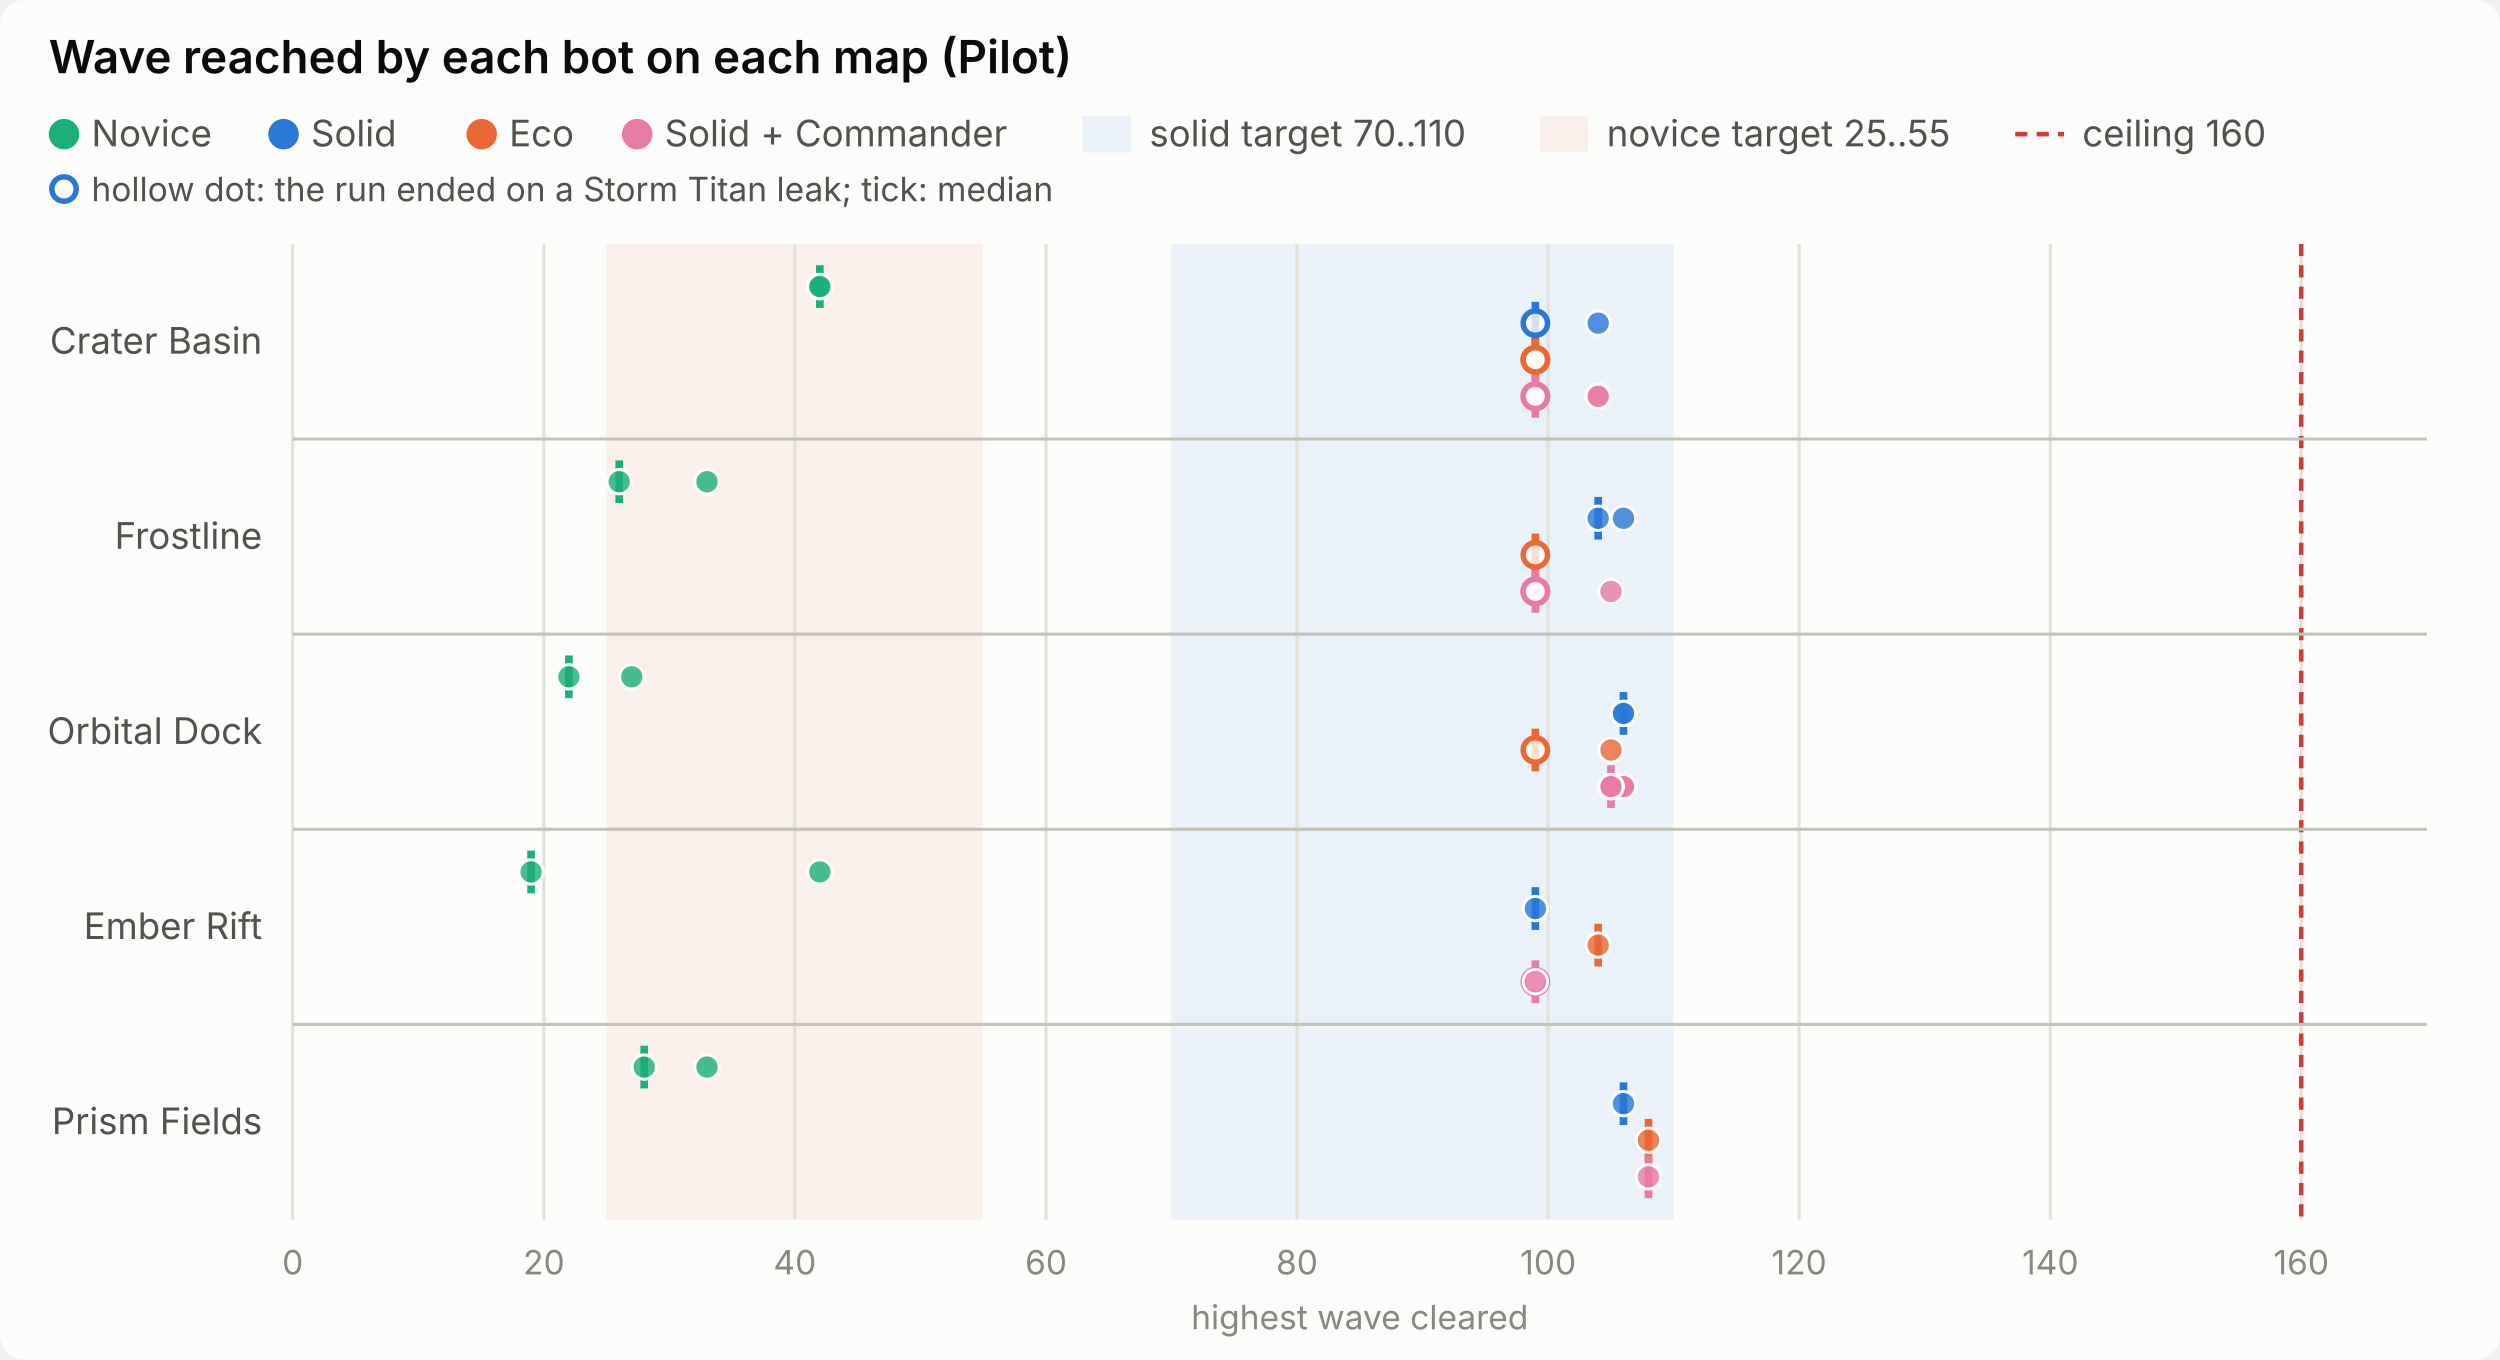
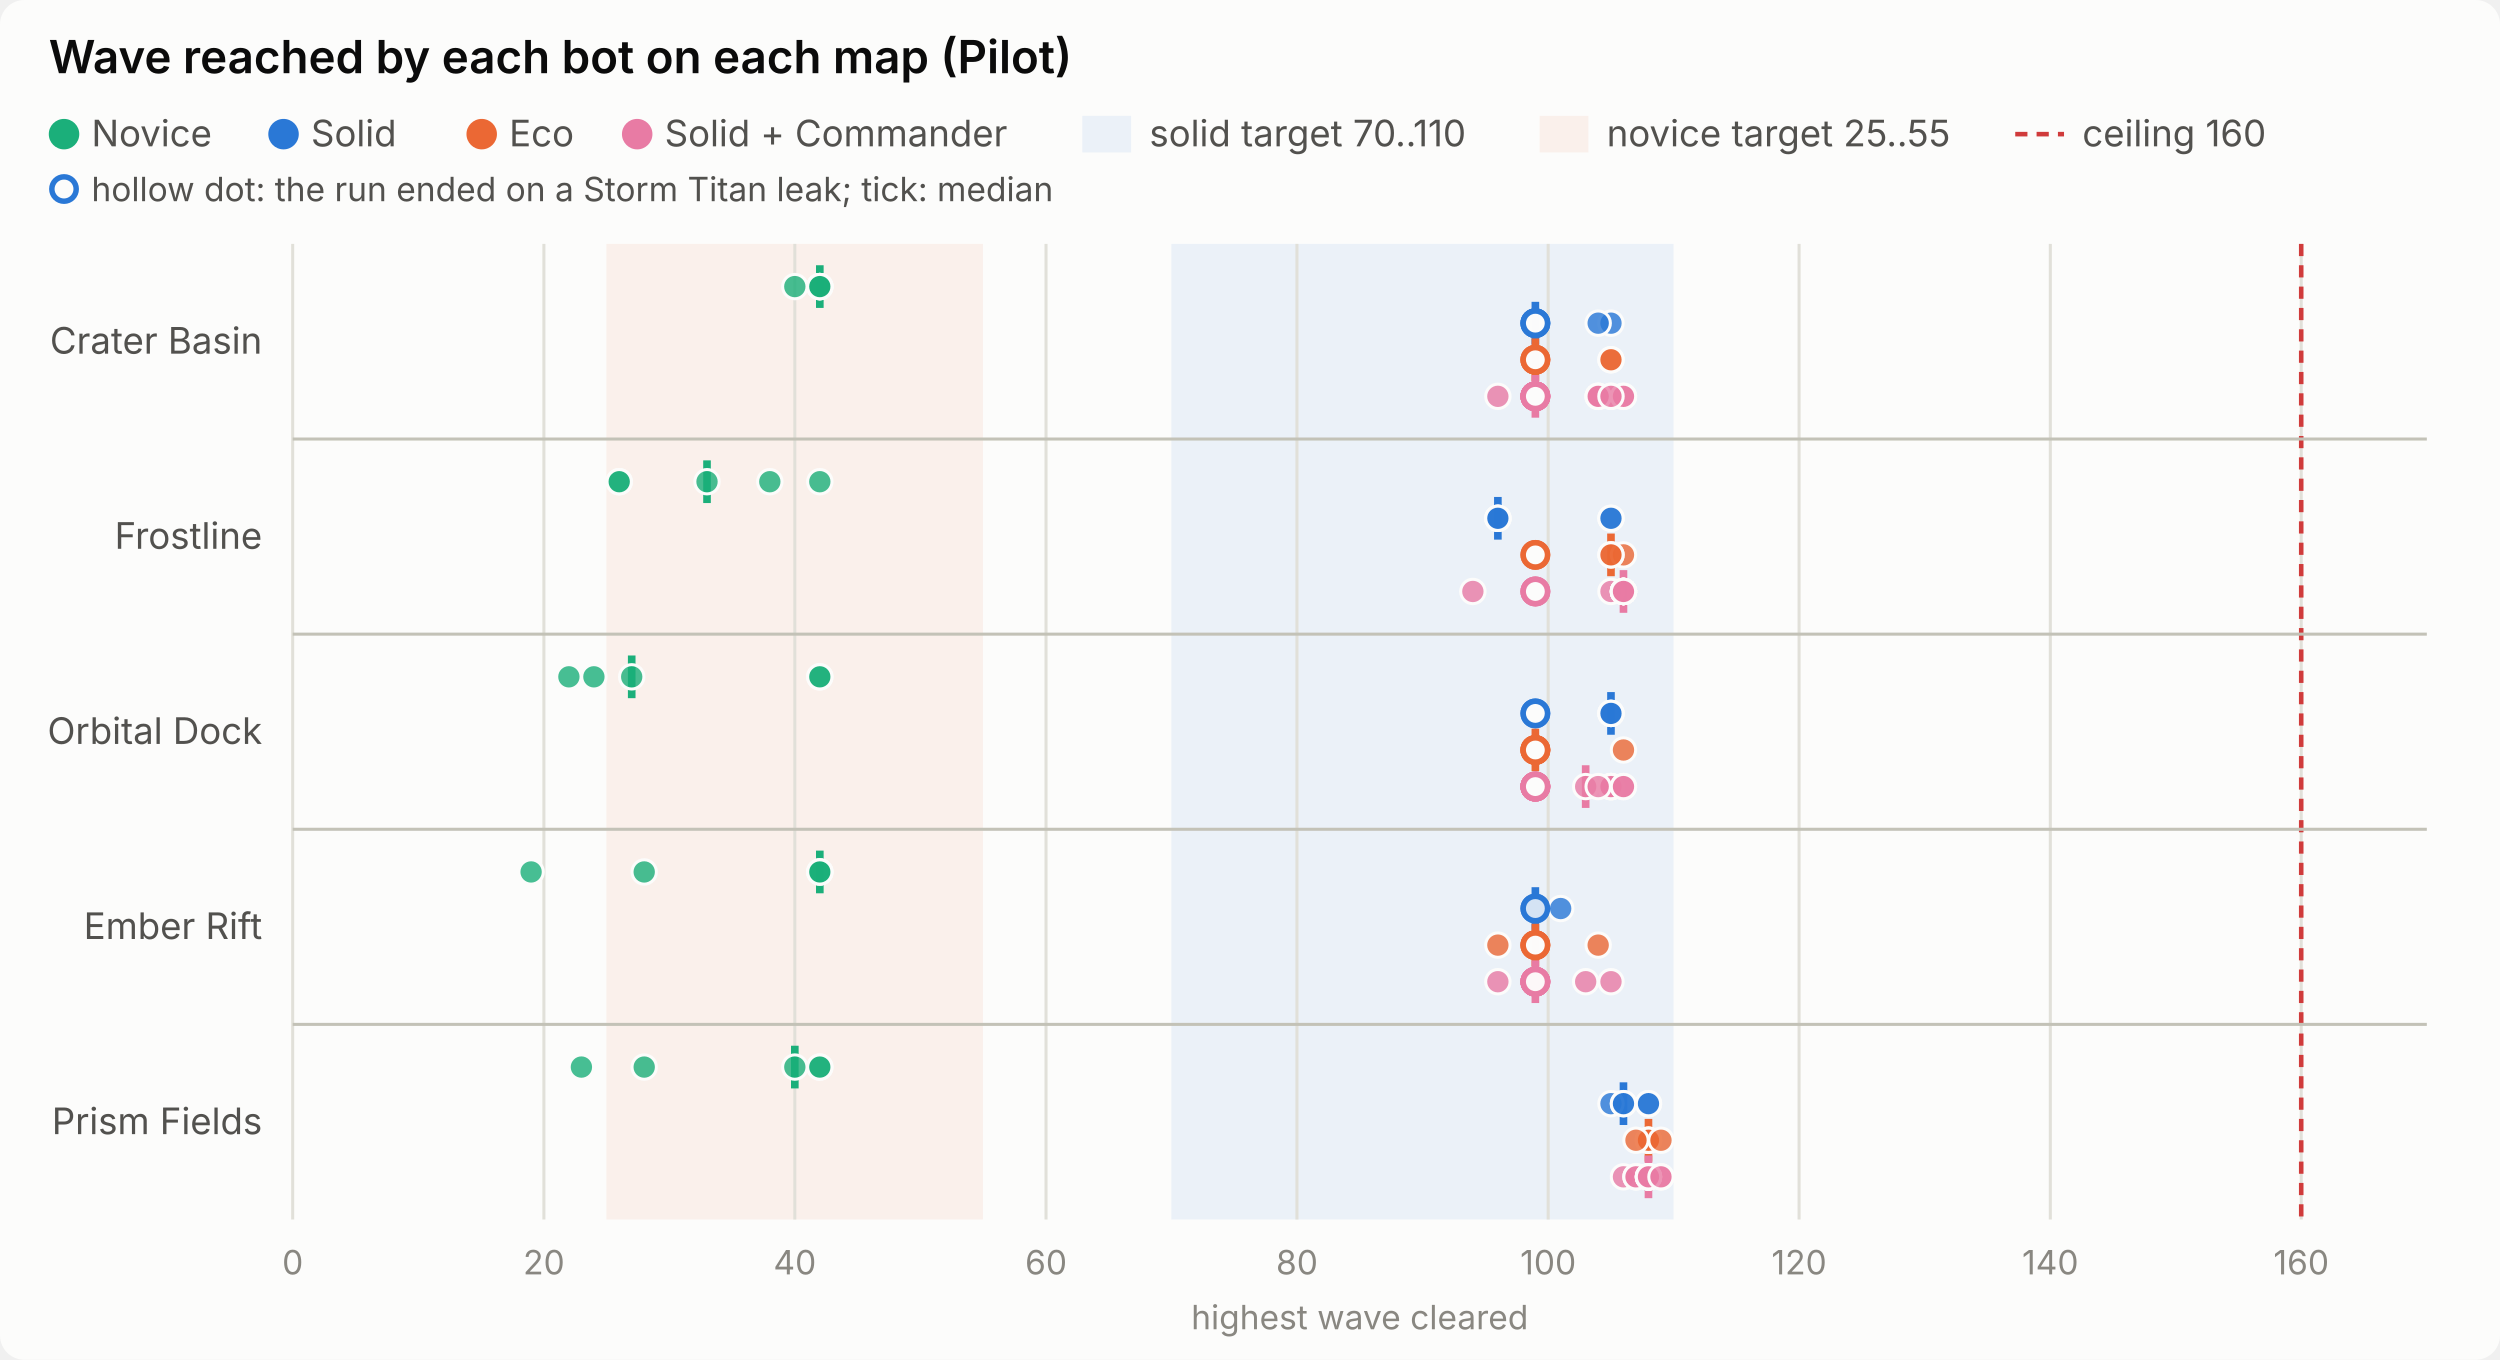
<svg xmlns="http://www.w3.org/2000/svg" viewBox="0 0 820 446" width="820" height="446" role="img" aria-labelledby="t d">
  <style>
  .bg{fill:#fcfcfb} .t1{fill:#0b0b0b} .t2{fill:#52514e} .tm{fill:#898781}
  .grid{stroke:#e1e0d9;stroke-width:1} .axis{stroke:#c3c2b7;stroke-width:1}
  .band{fill:#2a78d6;fill-opacity:.08} .band2{fill:#eb6834;fill-opacity:.08} .limit{stroke:#d03b3b;stroke-width:1.5;stroke-dasharray:4 3}
  .s1{stroke:#2a78d6} .s2{stroke:#eb6834} .s3{stroke:#1baf7a} .s4{stroke:#eda100} .s5{stroke:#e87ba4}
  .d1{fill:#2a78d6} .d2{fill:#eb6834} .d3{fill:#1baf7a} .d4{fill:#eda100} .d5{fill:#e87ba4}
  polyline{fill:none} .ring{stroke:#fcfcfb} .bgfill{fill:#fcfcfb} .hit{fill:transparent;stroke:none}
  text{font-family:system-ui,-apple-system,"Segoe UI",sans-serif}
  @media (prefers-color-scheme: dark){
    .bg{fill:#1a1a19} .t1{fill:#ffffff} .t2{fill:#c3c2b7}
    .grid{stroke:#2c2c2a} .axis{stroke:#383835} .ring{stroke:#1a1a19} .bgfill{fill:#1a1a19}
    .s1{stroke:#3987e5} .s2{stroke:#d95926} .s3{stroke:#199e70} .s4{stroke:#c98500} .s5{stroke:#d55181}
    .d1{fill:#3987e5} .d2{fill:#d95926} .d3{fill:#199e70} .d4{fill:#c98500} .d5{fill:#d55181}
  }</style>
  <rect class="bg" x="0" y="0" width="820" height="446" rx="8" />
  <text class="t1" x="16.0" y="24.0" font-size="15" text-anchor="start" font-weight="600">Wave reached by each bot on each map (Pilot)</text>
  <circle class="d3" cx="21" cy="44" r="5" />
  <text class="t2" x="30.0" y="48.0" font-size="12" text-anchor="start">Novice</text>
  <circle class="d1" cx="93" cy="44" r="5" />
  <text class="t2" x="102.0" y="48.0" font-size="12" text-anchor="start">Solid</text>
  <circle class="d2" cx="158" cy="44" r="5" />
  <text class="t2" x="167.0" y="48.0" font-size="12" text-anchor="start">Eco</text>
  <circle class="d5" cx="209" cy="44" r="5" />
  <text class="t2" x="218.0" y="48.0" font-size="12" text-anchor="start">Solid + Commander</text>
  <rect class="band" x="355" y="38" width="16" height="12" />
  <text class="t2" x="377.0" y="48.0" font-size="12" text-anchor="start">solid target 70..110</text>
  <rect class="band2" x="505" y="38" width="16" height="12" />
  <text class="t2" x="527.0" y="48.0" font-size="12" text-anchor="start">novice target 25..55</text>
  <line class="limit" x1="661.0" y1="44.0" x2="677.0" y2="44.0" />
  <text class="t2" x="683.0" y="48.0" font-size="12" text-anchor="start">ceiling 160</text>
  <circle class="s1 bgfill" cx="21" cy="62" r="4" stroke-width="1.8" />
  <text class="t2" x="30.0" y="66.0" font-size="11" text-anchor="start">hollow dot: the run ended on a Storm Titan leak; tick: median</text>
  <rect class="band2" x="198.9" y="80" width="123.5" height="320" />
  <rect class="band" x="384.2" y="80" width="164.7" height="320" />
  <line class="grid" x1="96.0" y1="80.0" x2="96.0" y2="400.0" />
  <text class="tm" x="96.0" y="418.0" font-size="11" text-anchor="middle">0</text>
  <line class="grid" x1="178.4" y1="80.0" x2="178.4" y2="400.0" />
  <text class="tm" x="178.4" y="418.0" font-size="11" text-anchor="middle">20</text>
  <line class="grid" x1="260.7" y1="80.0" x2="260.7" y2="400.0" />
  <text class="tm" x="260.7" y="418.0" font-size="11" text-anchor="middle">40</text>
  <line class="grid" x1="343.1" y1="80.0" x2="343.1" y2="400.0" />
  <text class="tm" x="343.1" y="418.0" font-size="11" text-anchor="middle">60</text>
  <line class="grid" x1="425.4" y1="80.0" x2="425.4" y2="400.0" />
  <text class="tm" x="425.4" y="418.0" font-size="11" text-anchor="middle">80</text>
  <line class="grid" x1="507.8" y1="80.0" x2="507.8" y2="400.0" />
  <text class="tm" x="507.8" y="418.0" font-size="11" text-anchor="middle">100</text>
  <line class="grid" x1="590.1" y1="80.0" x2="590.1" y2="400.0" />
  <text class="tm" x="590.1" y="418.0" font-size="11" text-anchor="middle">120</text>
  <line class="grid" x1="672.5" y1="80.0" x2="672.5" y2="400.0" />
  <text class="tm" x="672.5" y="418.0" font-size="11" text-anchor="middle">140</text>
  <line class="grid" x1="754.8" y1="80.0" x2="754.8" y2="400.0" />
  <text class="tm" x="754.8" y="418.0" font-size="11" text-anchor="middle">160</text>
  <line class="limit" x1="754.8" y1="80" x2="754.8" y2="400" />
  <text class="tm" x="446.0" y="436.0" font-size="11" text-anchor="middle">highest wave cleared</text>
  <text class="t2" x="86.0" y="116.0" font-size="12" text-anchor="end">Crater Basin</text>
  <line class="s3" x1="268.9" y1="87.0" x2="268.9" y2="101.0" stroke-width="2.5" />
+   <circle class="d3 ring" cx="260.7" cy="94.0" r="4" fill-opacity="0.8" stroke-width="1" />
+   <circle class="d3 ring" cx="268.9" cy="94.0" r="4" fill-opacity="0.8" stroke-width="1" />
  <circle class="d3 ring" cx="268.9" cy="94.0" r="4" fill-opacity="0.8" stroke-width="1" />
  <circle class="d3 ring" cx="268.9" cy="94.0" r="4" fill-opacity="0.8" stroke-width="1" />
  <circle class="d3 ring" cx="268.9" cy="94.0" r="4" fill-opacity="0.8" stroke-width="1" />
  <line class="s1" x1="503.6" y1="99.0" x2="503.6" y2="113.0" stroke-width="2.5" />
+   <circle class="d1 ring" cx="528.4" cy="106.0" r="4" fill-opacity="0.8" stroke-width="1" />
+   <circle class="s1 bgfill" cx="503.6" cy="106.0" r="4" fill-opacity="0.8" stroke-width="1.8" />
+   <circle class="s1 bgfill" cx="503.6" cy="106.0" r="4" fill-opacity="0.8" stroke-width="1.8" />
+   <circle class="s1 bgfill" cx="503.6" cy="106.0" r="4" fill-opacity="0.8" stroke-width="1.8" />
  <circle class="d1 ring" cx="524.2" cy="106.0" r="4" fill-opacity="0.8" stroke-width="1" />
-   <circle class="s1 bgfill" cx="503.6" cy="106.0" r="4" fill-opacity="0.8" stroke-width="1.8" />
  <line class="s2" x1="503.6" y1="111.0" x2="503.6" y2="125.0" stroke-width="2.5" />
+   <circle class="s2 bgfill" cx="503.6" cy="118.0" r="4" fill-opacity="0.8" stroke-width="1.8" />
+   <circle class="d2 ring" cx="528.4" cy="118.0" r="4" fill-opacity="0.8" stroke-width="1" />
+   <circle class="d2 ring" cx="528.4" cy="118.0" r="4" fill-opacity="0.8" stroke-width="1" />
  <circle class="s2 bgfill" cx="503.6" cy="118.0" r="4" fill-opacity="0.8" stroke-width="1.8" />
  <circle class="s2 bgfill" cx="503.6" cy="118.0" r="4" fill-opacity="0.8" stroke-width="1.8" />
  <line class="s5" x1="503.6" y1="123.0" x2="503.6" y2="137.0" stroke-width="2.5" />
  <circle class="s5 bgfill" cx="503.6" cy="130.0" r="4" fill-opacity="0.8" stroke-width="1.8" />
+   <circle class="s5 bgfill" cx="503.6" cy="130.0" r="4" fill-opacity="0.8" stroke-width="1.8" />
  <circle class="d5 ring" cx="524.2" cy="130.0" r="4" fill-opacity="0.8" stroke-width="1" />
+   <circle class="s5 bgfill" cx="503.6" cy="130.0" r="4" fill-opacity="0.8" stroke-width="1.8" />
+   <circle class="s5 bgfill" cx="503.6" cy="130.0" r="4" fill-opacity="0.8" stroke-width="1.8" />
+   <circle class="d5 ring" cx="532.5" cy="130.0" r="4" fill-opacity="0.8" stroke-width="1" />
+   <circle class="s5 bgfill" cx="503.6" cy="130.0" r="4" fill-opacity="0.8" stroke-width="1.8" />
+   <circle class="d5 ring" cx="528.4" cy="130.0" r="4" fill-opacity="0.8" stroke-width="1" />
+   <circle class="s5 bgfill" cx="503.6" cy="130.0" r="4" fill-opacity="0.8" stroke-width="1.8" />
+   <circle class="d5 ring" cx="491.3" cy="130.0" r="4" fill-opacity="0.8" stroke-width="1" />
  <circle class="d5 ring" cx="524.2" cy="130.0" r="4" fill-opacity="0.8" stroke-width="1" />
  <circle class="s5 bgfill" cx="503.6" cy="130.0" r="4" fill-opacity="0.8" stroke-width="1.8" />
+   <circle class="d5 ring" cx="524.2" cy="130.0" r="4" fill-opacity="0.8" stroke-width="1" />
+   <circle class="d5 ring" cx="532.5" cy="130.0" r="4" fill-opacity="0.8" stroke-width="1" />
+   <circle class="d5 ring" cx="528.4" cy="130.0" r="4" fill-opacity="0.8" stroke-width="1" />
  <text class="t2" x="86.0" y="180.0" font-size="12" text-anchor="end">Frostline</text>
  <line class="axis" x1="96.0" y1="144.0" x2="796.0" y2="144.0" />
-   <line class="s3" x1="203.1" y1="151.0" x2="203.1" y2="165.0" stroke-width="2.5" />
+   <line class="s3" x1="231.9" y1="151.0" x2="231.9" y2="165.0" stroke-width="2.5" />
  <circle class="d3 ring" cx="231.9" cy="158.0" r="4" fill-opacity="0.8" stroke-width="1" />
  <circle class="d3 ring" cx="203.1" cy="158.0" r="4" fill-opacity="0.8" stroke-width="1" />
-   <line class="s1" x1="524.2" y1="163.0" x2="524.2" y2="177.0" stroke-width="2.5" />
-   <circle class="d1 ring" cx="524.2" cy="170.0" r="4" fill-opacity="0.8" stroke-width="1" />
-   <circle class="d1 ring" cx="532.5" cy="170.0" r="4" fill-opacity="0.8" stroke-width="1" />
-   <line class="s2" x1="503.6" y1="175.0" x2="503.6" y2="189.0" stroke-width="2.5" />
+   <circle class="d3 ring" cx="203.1" cy="158.0" r="4" fill-opacity="0.8" stroke-width="1" />
+   <circle class="d3 ring" cx="252.5" cy="158.0" r="4" fill-opacity="0.8" stroke-width="1" />
+   <circle class="d3 ring" cx="268.9" cy="158.0" r="4" fill-opacity="0.8" stroke-width="1" />
+   <line class="s1" x1="491.3" y1="163.0" x2="491.3" y2="177.0" stroke-width="2.5" />
+   <circle class="d1 ring" cx="528.4" cy="170.0" r="4" fill-opacity="0.8" stroke-width="1" />
+   <circle class="d1 ring" cx="491.3" cy="170.0" r="4" fill-opacity="0.8" stroke-width="1" />
+   <circle class="d1 ring" cx="491.3" cy="170.0" r="4" fill-opacity="0.8" stroke-width="1" />
+   <circle class="d1 ring" cx="491.3" cy="170.0" r="4" fill-opacity="0.8" stroke-width="1" />
+   <circle class="d1 ring" cx="528.4" cy="170.0" r="4" fill-opacity="0.8" stroke-width="1" />
+   <line class="s2" x1="528.4" y1="175.0" x2="528.4" y2="189.0" stroke-width="2.5" />
+   <circle class="d2 ring" cx="532.5" cy="182.0" r="4" fill-opacity="0.8" stroke-width="1" />
  <circle class="s2 bgfill" cx="503.6" cy="182.0" r="4" fill-opacity="0.8" stroke-width="1.8" />
-   <line class="s5" x1="503.6" y1="187.0" x2="503.6" y2="201.0" stroke-width="2.5" />
+   <circle class="d2 ring" cx="528.4" cy="182.0" r="4" fill-opacity="0.8" stroke-width="1" />
+   <circle class="s2 bgfill" cx="503.6" cy="182.0" r="4" fill-opacity="0.8" stroke-width="1.8" />
+   <circle class="d2 ring" cx="528.4" cy="182.0" r="4" fill-opacity="0.8" stroke-width="1" />
+   <line class="s5" x1="532.5" y1="187.0" x2="532.5" y2="201.0" stroke-width="2.5" />
  <circle class="s5 bgfill" cx="503.6" cy="194.0" r="4" fill-opacity="0.8" stroke-width="1.8" />
+   <circle class="d5 ring" cx="532.5" cy="194.0" r="4" fill-opacity="0.8" stroke-width="1" />
+   <circle class="d5 ring" cx="532.5" cy="194.0" r="4" fill-opacity="0.8" stroke-width="1" />
+   <circle class="d5 ring" cx="483.1" cy="194.0" r="4" fill-opacity="0.8" stroke-width="1" />
+   <circle class="d5 ring" cx="532.5" cy="194.0" r="4" fill-opacity="0.8" stroke-width="1" />
+   <circle class="d5 ring" cx="532.5" cy="194.0" r="4" fill-opacity="0.8" stroke-width="1" />
  <circle class="d5 ring" cx="528.4" cy="194.0" r="4" fill-opacity="0.8" stroke-width="1" />
+   <circle class="d5 ring" cx="532.5" cy="194.0" r="4" fill-opacity="0.8" stroke-width="1" />
+   <circle class="d5 ring" cx="532.5" cy="194.0" r="4" fill-opacity="0.8" stroke-width="1" />
  <circle class="s5 bgfill" cx="503.6" cy="194.0" r="4" fill-opacity="0.8" stroke-width="1.8" />
+   <circle class="d5 ring" cx="532.5" cy="194.0" r="4" fill-opacity="0.8" stroke-width="1" />
+   <circle class="s5 bgfill" cx="503.6" cy="194.0" r="4" fill-opacity="0.8" stroke-width="1.8" />
+   <circle class="d5 ring" cx="532.5" cy="194.0" r="4" fill-opacity="0.8" stroke-width="1" />
+   <circle class="d5 ring" cx="532.5" cy="194.0" r="4" fill-opacity="0.8" stroke-width="1" />
+   <circle class="d5 ring" cx="532.5" cy="194.0" r="4" fill-opacity="0.8" stroke-width="1" />
  <text class="t2" x="86.0" y="244.0" font-size="12" text-anchor="end">Orbital Dock</text>
  <line class="axis" x1="96.0" y1="208.0" x2="796.0" y2="208.0" />
-   <line class="s3" x1="186.6" y1="215.0" x2="186.6" y2="229.0" stroke-width="2.5" />
+   <line class="s3" x1="207.2" y1="215.0" x2="207.2" y2="229.0" stroke-width="2.5" />
  <circle class="d3 ring" cx="186.6" cy="222.0" r="4" fill-opacity="0.8" stroke-width="1" />
  <circle class="d3 ring" cx="207.2" cy="222.0" r="4" fill-opacity="0.8" stroke-width="1" />
-   <line class="s1" x1="532.5" y1="227.0" x2="532.5" y2="241.0" stroke-width="2.5" />
-   <circle class="d1 ring" cx="532.5" cy="234.0" r="4" fill-opacity="0.8" stroke-width="1" />
-   <circle class="d1 ring" cx="532.5" cy="234.0" r="4" fill-opacity="0.8" stroke-width="1" />
+   <circle class="d3 ring" cx="194.8" cy="222.0" r="4" fill-opacity="0.8" stroke-width="1" />
+   <circle class="d3 ring" cx="268.9" cy="222.0" r="4" fill-opacity="0.8" stroke-width="1" />
+   <circle class="d3 ring" cx="268.9" cy="222.0" r="4" fill-opacity="0.8" stroke-width="1" />
+   <line class="s1" x1="528.4" y1="227.0" x2="528.4" y2="241.0" stroke-width="2.5" />
+   <circle class="d1 ring" cx="528.4" cy="234.0" r="4" fill-opacity="0.8" stroke-width="1" />
+   <circle class="d1 ring" cx="528.4" cy="234.0" r="4" fill-opacity="0.8" stroke-width="1" />
+   <circle class="s1 bgfill" cx="503.6" cy="234.0" r="4" fill-opacity="0.8" stroke-width="1.8" />
+   <circle class="s1 bgfill" cx="503.6" cy="234.0" r="4" fill-opacity="0.8" stroke-width="1.8" />
+   <circle class="d1 ring" cx="528.4" cy="234.0" r="4" fill-opacity="0.8" stroke-width="1" />
  <line class="s2" x1="503.6" y1="239.0" x2="503.6" y2="253.0" stroke-width="2.5" />
-   <circle class="d2 ring" cx="528.4" cy="246.0" r="4" fill-opacity="0.8" stroke-width="1" />
-   <circle class="s2 bgfill" cx="503.6" cy="246.0" r="4" fill-opacity="0.8" stroke-width="1.8" />
-   <line class="s5" x1="528.4" y1="251.0" x2="528.4" y2="265.0" stroke-width="2.5" />
+   <circle class="s2 bgfill" cx="503.6" cy="246.0" r="4" fill-opacity="0.8" stroke-width="1.8" />
+   <circle class="s2 bgfill" cx="503.6" cy="246.0" r="4" fill-opacity="0.8" stroke-width="1.8" />
+   <circle class="s2 bgfill" cx="503.6" cy="246.0" r="4" fill-opacity="0.8" stroke-width="1.8" />
+   <circle class="d2 ring" cx="532.5" cy="246.0" r="4" fill-opacity="0.8" stroke-width="1" />
+   <circle class="s2 bgfill" cx="503.6" cy="246.0" r="4" fill-opacity="0.8" stroke-width="1.8" />
+   <line class="s5" x1="520.1" y1="251.0" x2="520.1" y2="265.0" stroke-width="2.5" />
+   <circle class="s5 bgfill" cx="503.6" cy="258.0" r="4" fill-opacity="0.8" stroke-width="1.8" />
+   <circle class="d5 ring" cx="520.1" cy="258.0" r="4" fill-opacity="0.8" stroke-width="1" />
+   <circle class="d5 ring" cx="528.4" cy="258.0" r="4" fill-opacity="0.8" stroke-width="1" />
+   <circle class="s5 bgfill" cx="503.6" cy="258.0" r="4" fill-opacity="0.8" stroke-width="1.8" />
+   <circle class="d5 ring" cx="528.4" cy="258.0" r="4" fill-opacity="0.8" stroke-width="1" />
+   <circle class="s5 bgfill" cx="503.6" cy="258.0" r="4" fill-opacity="0.8" stroke-width="1.8" />
+   <circle class="s5 bgfill" cx="503.6" cy="258.0" r="4" fill-opacity="0.8" stroke-width="1.8" />
+   <circle class="d5 ring" cx="528.4" cy="258.0" r="4" fill-opacity="0.8" stroke-width="1" />
+   <circle class="d5 ring" cx="528.4" cy="258.0" r="4" fill-opacity="0.8" stroke-width="1" />
+   <circle class="s5 bgfill" cx="503.6" cy="258.0" r="4" fill-opacity="0.8" stroke-width="1.8" />
+   <circle class="s5 bgfill" cx="503.6" cy="258.0" r="4" fill-opacity="0.8" stroke-width="1.8" />
+   <circle class="d5 ring" cx="524.2" cy="258.0" r="4" fill-opacity="0.8" stroke-width="1" />
  <circle class="d5 ring" cx="532.5" cy="258.0" r="4" fill-opacity="0.8" stroke-width="1" />
+   <circle class="s5 bgfill" cx="503.6" cy="258.0" r="4" fill-opacity="0.8" stroke-width="1.8" />
  <circle class="d5 ring" cx="532.5" cy="258.0" r="4" fill-opacity="0.8" stroke-width="1" />
-   <circle class="d5 ring" cx="532.5" cy="258.0" r="4" fill-opacity="0.8" stroke-width="1" />
-   <circle class="d5 ring" cx="528.4" cy="258.0" r="4" fill-opacity="0.8" stroke-width="1" />
-   <circle class="d5 ring" cx="528.4" cy="258.0" r="4" fill-opacity="0.8" stroke-width="1" />
-   <circle class="d5 ring" cx="528.4" cy="258.0" r="4" fill-opacity="0.8" stroke-width="1" />
  <text class="t2" x="86.0" y="308.0" font-size="12" text-anchor="end">Ember Rift</text>
  <line class="axis" x1="96.0" y1="272.0" x2="796.0" y2="272.0" />
-   <line class="s3" x1="174.2" y1="279.0" x2="174.2" y2="293.0" stroke-width="2.5" />
+   <line class="s3" x1="268.9" y1="279.0" x2="268.9" y2="293.0" stroke-width="2.5" />
  <circle class="d3 ring" cx="268.9" cy="286.0" r="4" fill-opacity="0.8" stroke-width="1" />
  <circle class="d3 ring" cx="174.2" cy="286.0" r="4" fill-opacity="0.8" stroke-width="1" />
+   <circle class="d3 ring" cx="211.3" cy="286.0" r="4" fill-opacity="0.8" stroke-width="1" />
+   <circle class="d3 ring" cx="268.9" cy="286.0" r="4" fill-opacity="0.8" stroke-width="1" />
+   <circle class="d3 ring" cx="268.9" cy="286.0" r="4" fill-opacity="0.8" stroke-width="1" />
  <line class="s1" x1="503.6" y1="291.0" x2="503.6" y2="305.0" stroke-width="2.5" />
+   <circle class="s1 bgfill" cx="503.6" cy="298.0" r="4" fill-opacity="0.8" stroke-width="1.8" />
  <circle class="d1 ring" cx="503.6" cy="298.0" r="4" fill-opacity="0.8" stroke-width="1" />
-   <line class="s2" x1="524.2" y1="303.0" x2="524.2" y2="317.0" stroke-width="2.5" />
+   <circle class="d1 ring" cx="503.6" cy="298.0" r="4" fill-opacity="0.8" stroke-width="1" />
+   <circle class="d1 ring" cx="511.9" cy="298.0" r="4" fill-opacity="0.8" stroke-width="1" />
+   <circle class="s1 bgfill" cx="503.6" cy="298.0" r="4" fill-opacity="0.8" stroke-width="1.8" />
+   <line class="s2" x1="503.6" y1="303.0" x2="503.6" y2="317.0" stroke-width="2.5" />
  <circle class="d2 ring" cx="524.2" cy="310.0" r="4" fill-opacity="0.8" stroke-width="1" />
+   <circle class="s2 bgfill" cx="503.6" cy="310.0" r="4" fill-opacity="0.8" stroke-width="1.8" />
+   <circle class="s2 bgfill" cx="503.6" cy="310.0" r="4" fill-opacity="0.8" stroke-width="1.8" />
+   <circle class="s2 bgfill" cx="503.6" cy="310.0" r="4" fill-opacity="0.8" stroke-width="1.8" />
+   <circle class="d2 ring" cx="491.3" cy="310.0" r="4" fill-opacity="0.8" stroke-width="1" />
  <line class="s5" x1="503.6" y1="315.0" x2="503.6" y2="329.0" stroke-width="2.5" />
  <circle class="d5 ring" cx="503.6" cy="322.0" r="4" fill-opacity="0.8" stroke-width="1" />
-   <circle class="s5 bgfill" cx="503.6" cy="322.0" r="4" fill-opacity="0.8" stroke-width="1.8" />
-   <circle class="d5 ring" cx="503.6" cy="322.0" r="4" fill-opacity="0.8" stroke-width="1" />
+   <circle class="d5 ring" cx="520.1" cy="322.0" r="4" fill-opacity="0.8" stroke-width="1" />
+   <circle class="d5 ring" cx="503.6" cy="322.0" r="4" fill-opacity="0.8" stroke-width="1" />
+   <circle class="s5 bgfill" cx="503.6" cy="322.0" r="4" fill-opacity="0.8" stroke-width="1.8" />
+   <circle class="d5 ring" cx="491.3" cy="322.0" r="4" fill-opacity="0.8" stroke-width="1" />
+   <circle class="s5 bgfill" cx="503.6" cy="322.0" r="4" fill-opacity="0.8" stroke-width="1.8" />
+   <circle class="d5 ring" cx="503.6" cy="322.0" r="4" fill-opacity="0.8" stroke-width="1" />
+   <circle class="d5 ring" cx="503.6" cy="322.0" r="4" fill-opacity="0.8" stroke-width="1" />
+   <circle class="s5 bgfill" cx="503.6" cy="322.0" r="4" fill-opacity="0.8" stroke-width="1.8" />
+   <circle class="d5 ring" cx="503.6" cy="322.0" r="4" fill-opacity="0.8" stroke-width="1" />
+   <circle class="s5 bgfill" cx="503.6" cy="322.0" r="4" fill-opacity="0.8" stroke-width="1.8" />
+   <circle class="d5 ring" cx="503.6" cy="322.0" r="4" fill-opacity="0.8" stroke-width="1" />
+   <circle class="s5 bgfill" cx="503.6" cy="322.0" r="4" fill-opacity="0.8" stroke-width="1.8" />
+   <circle class="d5 ring" cx="528.4" cy="322.0" r="4" fill-opacity="0.8" stroke-width="1" />
+   <circle class="s5 bgfill" cx="503.6" cy="322.0" r="4" fill-opacity="0.8" stroke-width="1.8" />
  <text class="t2" x="86.0" y="372.0" font-size="12" text-anchor="end">Prism Fields</text>
  <line class="axis" x1="96.0" y1="336.0" x2="796.0" y2="336.0" />
-   <line class="s3" x1="211.3" y1="343.0" x2="211.3" y2="357.0" stroke-width="2.5" />
+   <line class="s3" x1="260.7" y1="343.0" x2="260.7" y2="357.0" stroke-width="2.5" />
  <circle class="d3 ring" cx="211.3" cy="350.0" r="4" fill-opacity="0.8" stroke-width="1" />
-   <circle class="d3 ring" cx="231.9" cy="350.0" r="4" fill-opacity="0.8" stroke-width="1" />
+   <circle class="d3 ring" cx="268.9" cy="350.0" r="4" fill-opacity="0.8" stroke-width="1" />
+   <circle class="d3 ring" cx="190.7" cy="350.0" r="4" fill-opacity="0.8" stroke-width="1" />
+   <circle class="d3 ring" cx="268.9" cy="350.0" r="4" fill-opacity="0.8" stroke-width="1" />
+   <circle class="d3 ring" cx="260.7" cy="350.0" r="4" fill-opacity="0.8" stroke-width="1" />
  <line class="s1" x1="532.5" y1="355.0" x2="532.5" y2="369.0" stroke-width="2.5" />
+   <circle class="d1 ring" cx="540.7" cy="362.0" r="4" fill-opacity="0.8" stroke-width="1" />
+   <circle class="d1 ring" cx="540.7" cy="362.0" r="4" fill-opacity="0.8" stroke-width="1" />
+   <circle class="d1 ring" cx="528.4" cy="362.0" r="4" fill-opacity="0.8" stroke-width="1" />
+   <circle class="d1 ring" cx="532.5" cy="362.0" r="4" fill-opacity="0.8" stroke-width="1" />
  <circle class="d1 ring" cx="532.5" cy="362.0" r="4" fill-opacity="0.8" stroke-width="1" />
  <line class="s2" x1="540.7" y1="367.0" x2="540.7" y2="381.0" stroke-width="2.5" />
  <circle class="d2 ring" cx="540.7" cy="374.0" r="4" fill-opacity="0.8" stroke-width="1" />
+   <circle class="d2 ring" cx="540.7" cy="374.0" r="4" fill-opacity="0.8" stroke-width="1" />
+   <circle class="d2 ring" cx="540.7" cy="374.0" r="4" fill-opacity="0.8" stroke-width="1" />
+   <circle class="d2 ring" cx="544.8" cy="374.0" r="4" fill-opacity="0.8" stroke-width="1" />
+   <circle class="d2 ring" cx="536.6" cy="374.0" r="4" fill-opacity="0.8" stroke-width="1" />
  <line class="s5" x1="540.7" y1="379.0" x2="540.7" y2="393.0" stroke-width="2.5" />
-   <circle class="d5 ring" cx="540.7" cy="386.0" r="4" fill-opacity="0.8" stroke-width="1" />
+   <circle class="d5 ring" cx="532.5" cy="386.0" r="4" fill-opacity="0.8" stroke-width="1" />
+   <circle class="d5 ring" cx="540.7" cy="386.0" r="4" fill-opacity="0.8" stroke-width="1" />
+   <circle class="d5 ring" cx="540.7" cy="386.0" r="4" fill-opacity="0.8" stroke-width="1" />
+   <circle class="d5 ring" cx="536.6" cy="386.0" r="4" fill-opacity="0.8" stroke-width="1" />
+   <circle class="d5 ring" cx="540.7" cy="386.0" r="4" fill-opacity="0.8" stroke-width="1" />
+   <circle class="d5 ring" cx="540.7" cy="386.0" r="4" fill-opacity="0.8" stroke-width="1" />
+   <circle class="d5 ring" cx="540.7" cy="386.0" r="4" fill-opacity="0.8" stroke-width="1" />
+   <circle class="d5 ring" cx="540.7" cy="386.0" r="4" fill-opacity="0.8" stroke-width="1" />
+   <circle class="d5 ring" cx="536.6" cy="386.0" r="4" fill-opacity="0.8" stroke-width="1" />
+   <circle class="d5 ring" cx="544.8" cy="386.0" r="4" fill-opacity="0.8" stroke-width="1" />
+   <circle class="d5 ring" cx="540.7" cy="386.0" r="4" fill-opacity="0.8" stroke-width="1" />
+   <circle class="d5 ring" cx="540.7" cy="386.0" r="4" fill-opacity="0.8" stroke-width="1" />
+   <circle class="d5 ring" cx="540.7" cy="386.0" r="4" fill-opacity="0.8" stroke-width="1" />
+   <circle class="d5 ring" cx="540.7" cy="386.0" r="4" fill-opacity="0.8" stroke-width="1" />
+   <circle class="d5 ring" cx="544.8" cy="386.0" r="4" fill-opacity="0.8" stroke-width="1" />
</svg>
